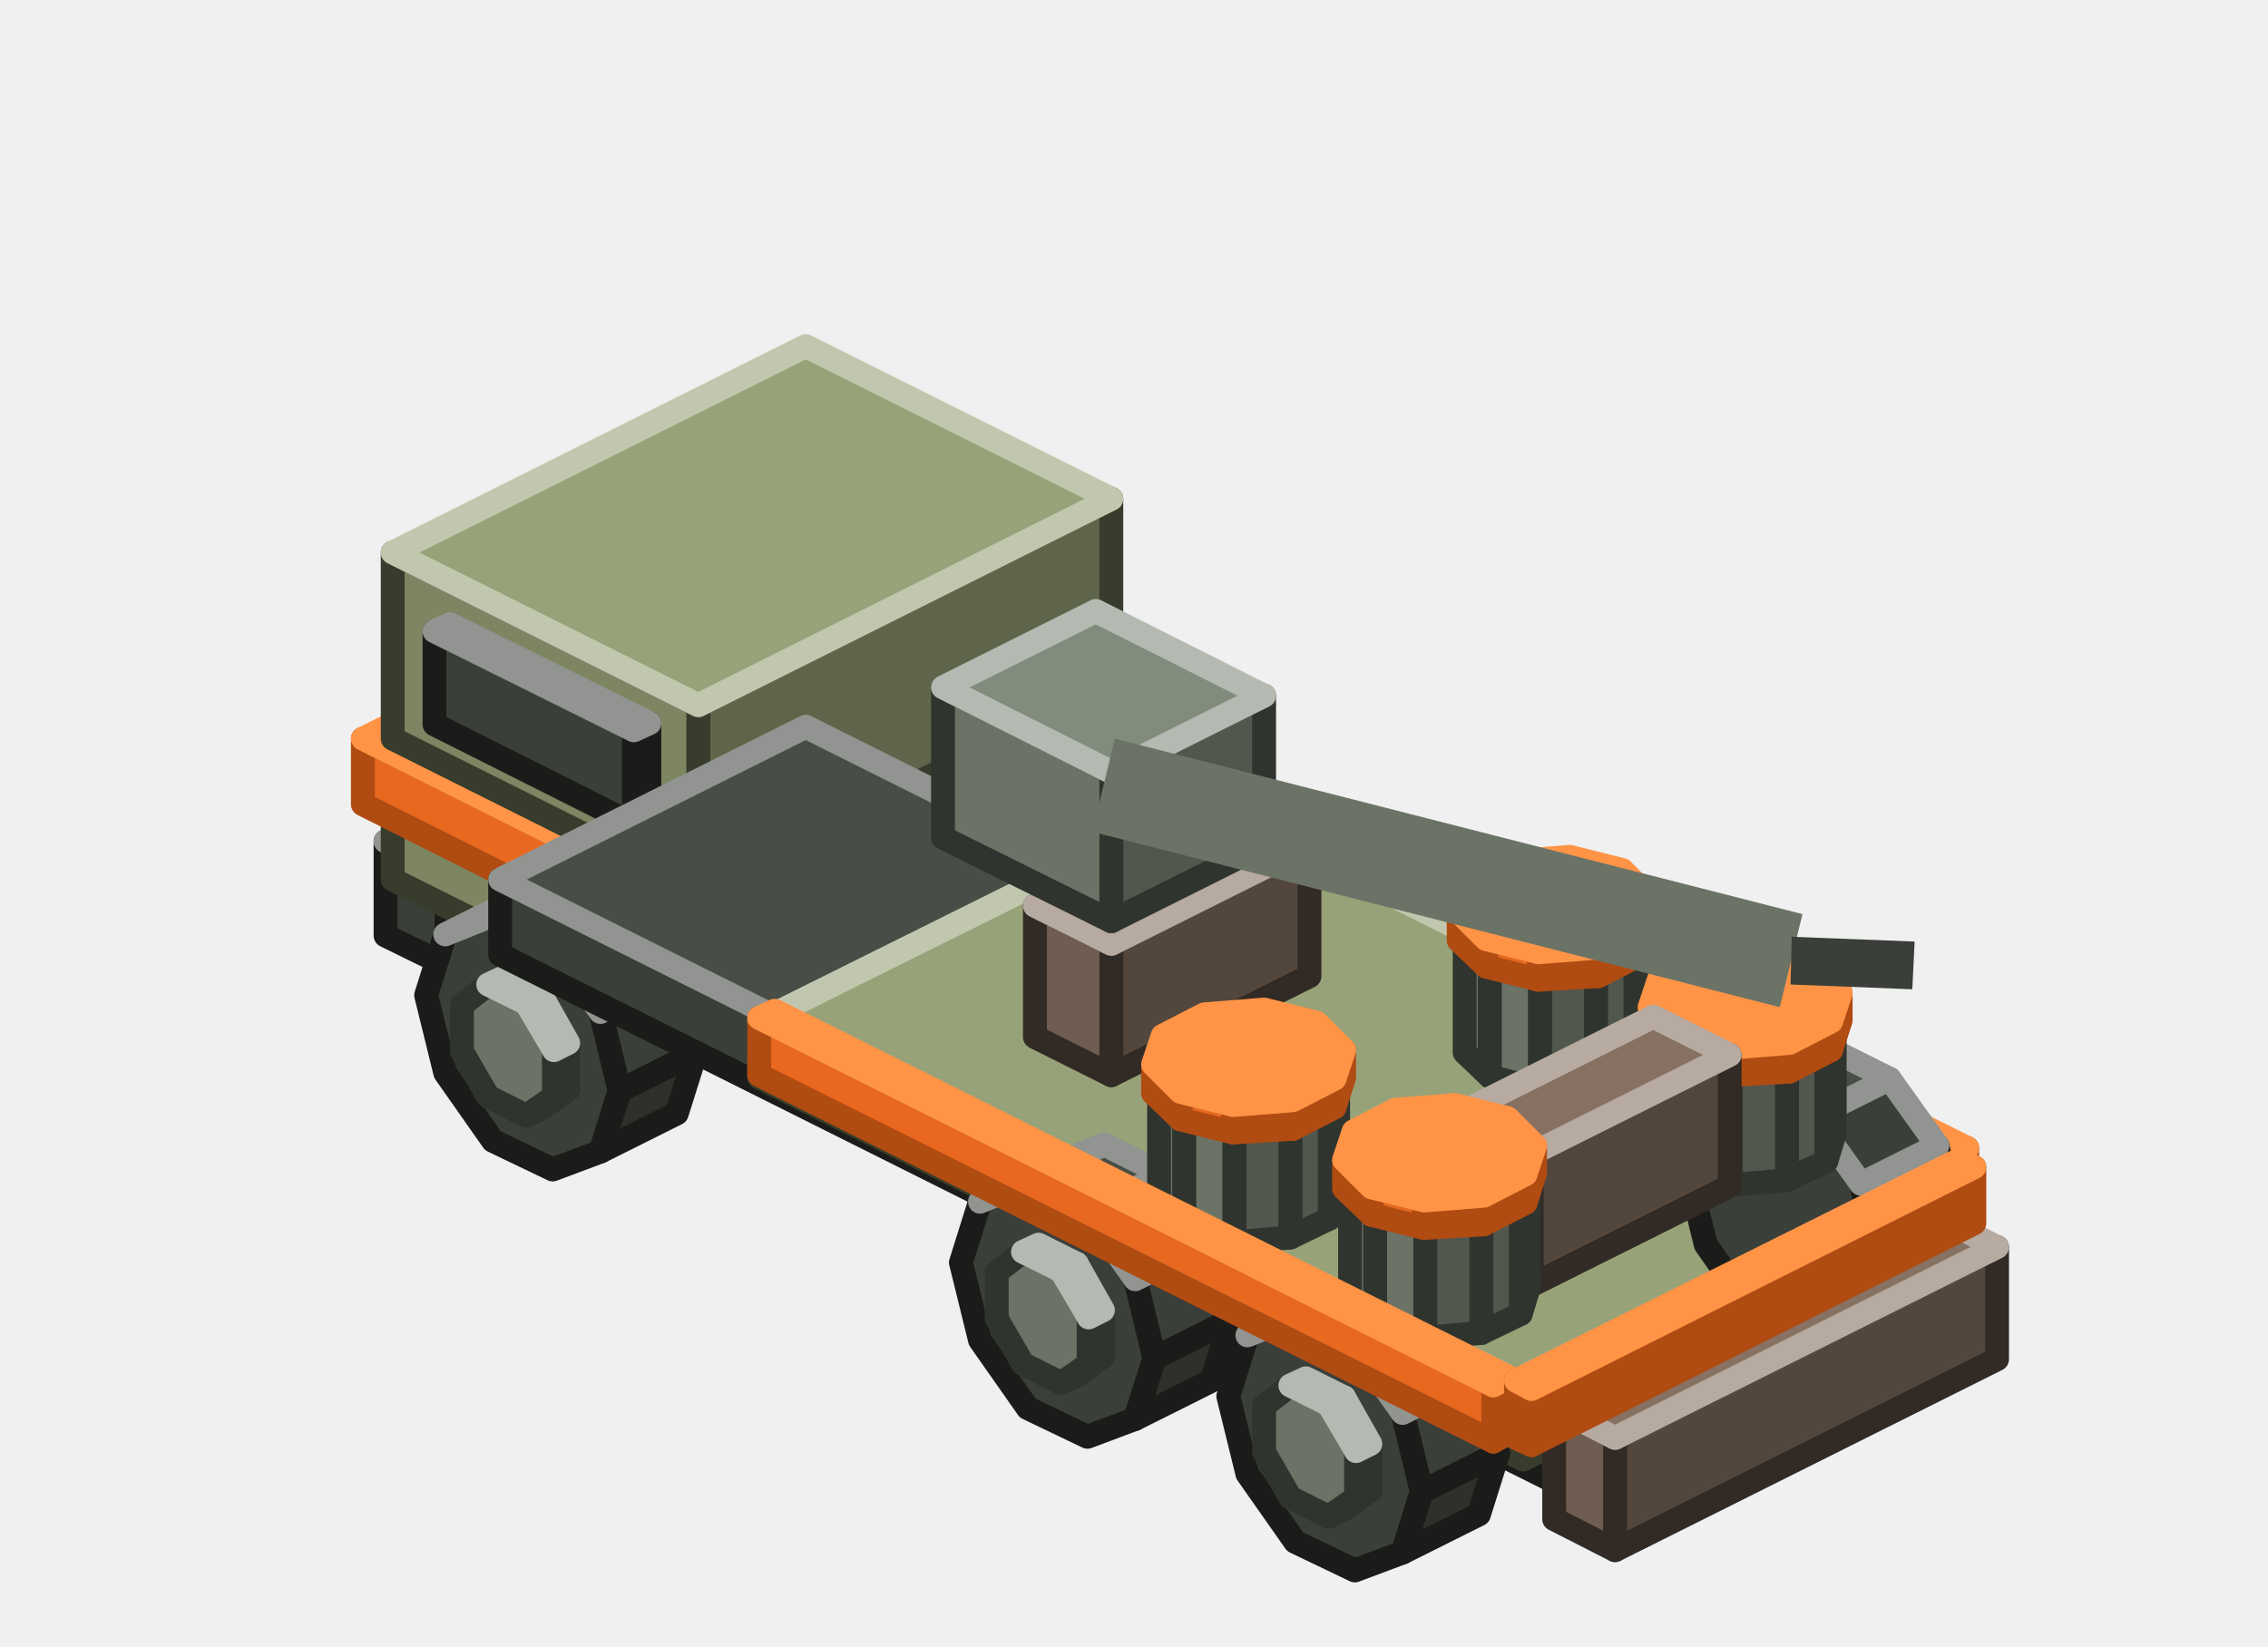
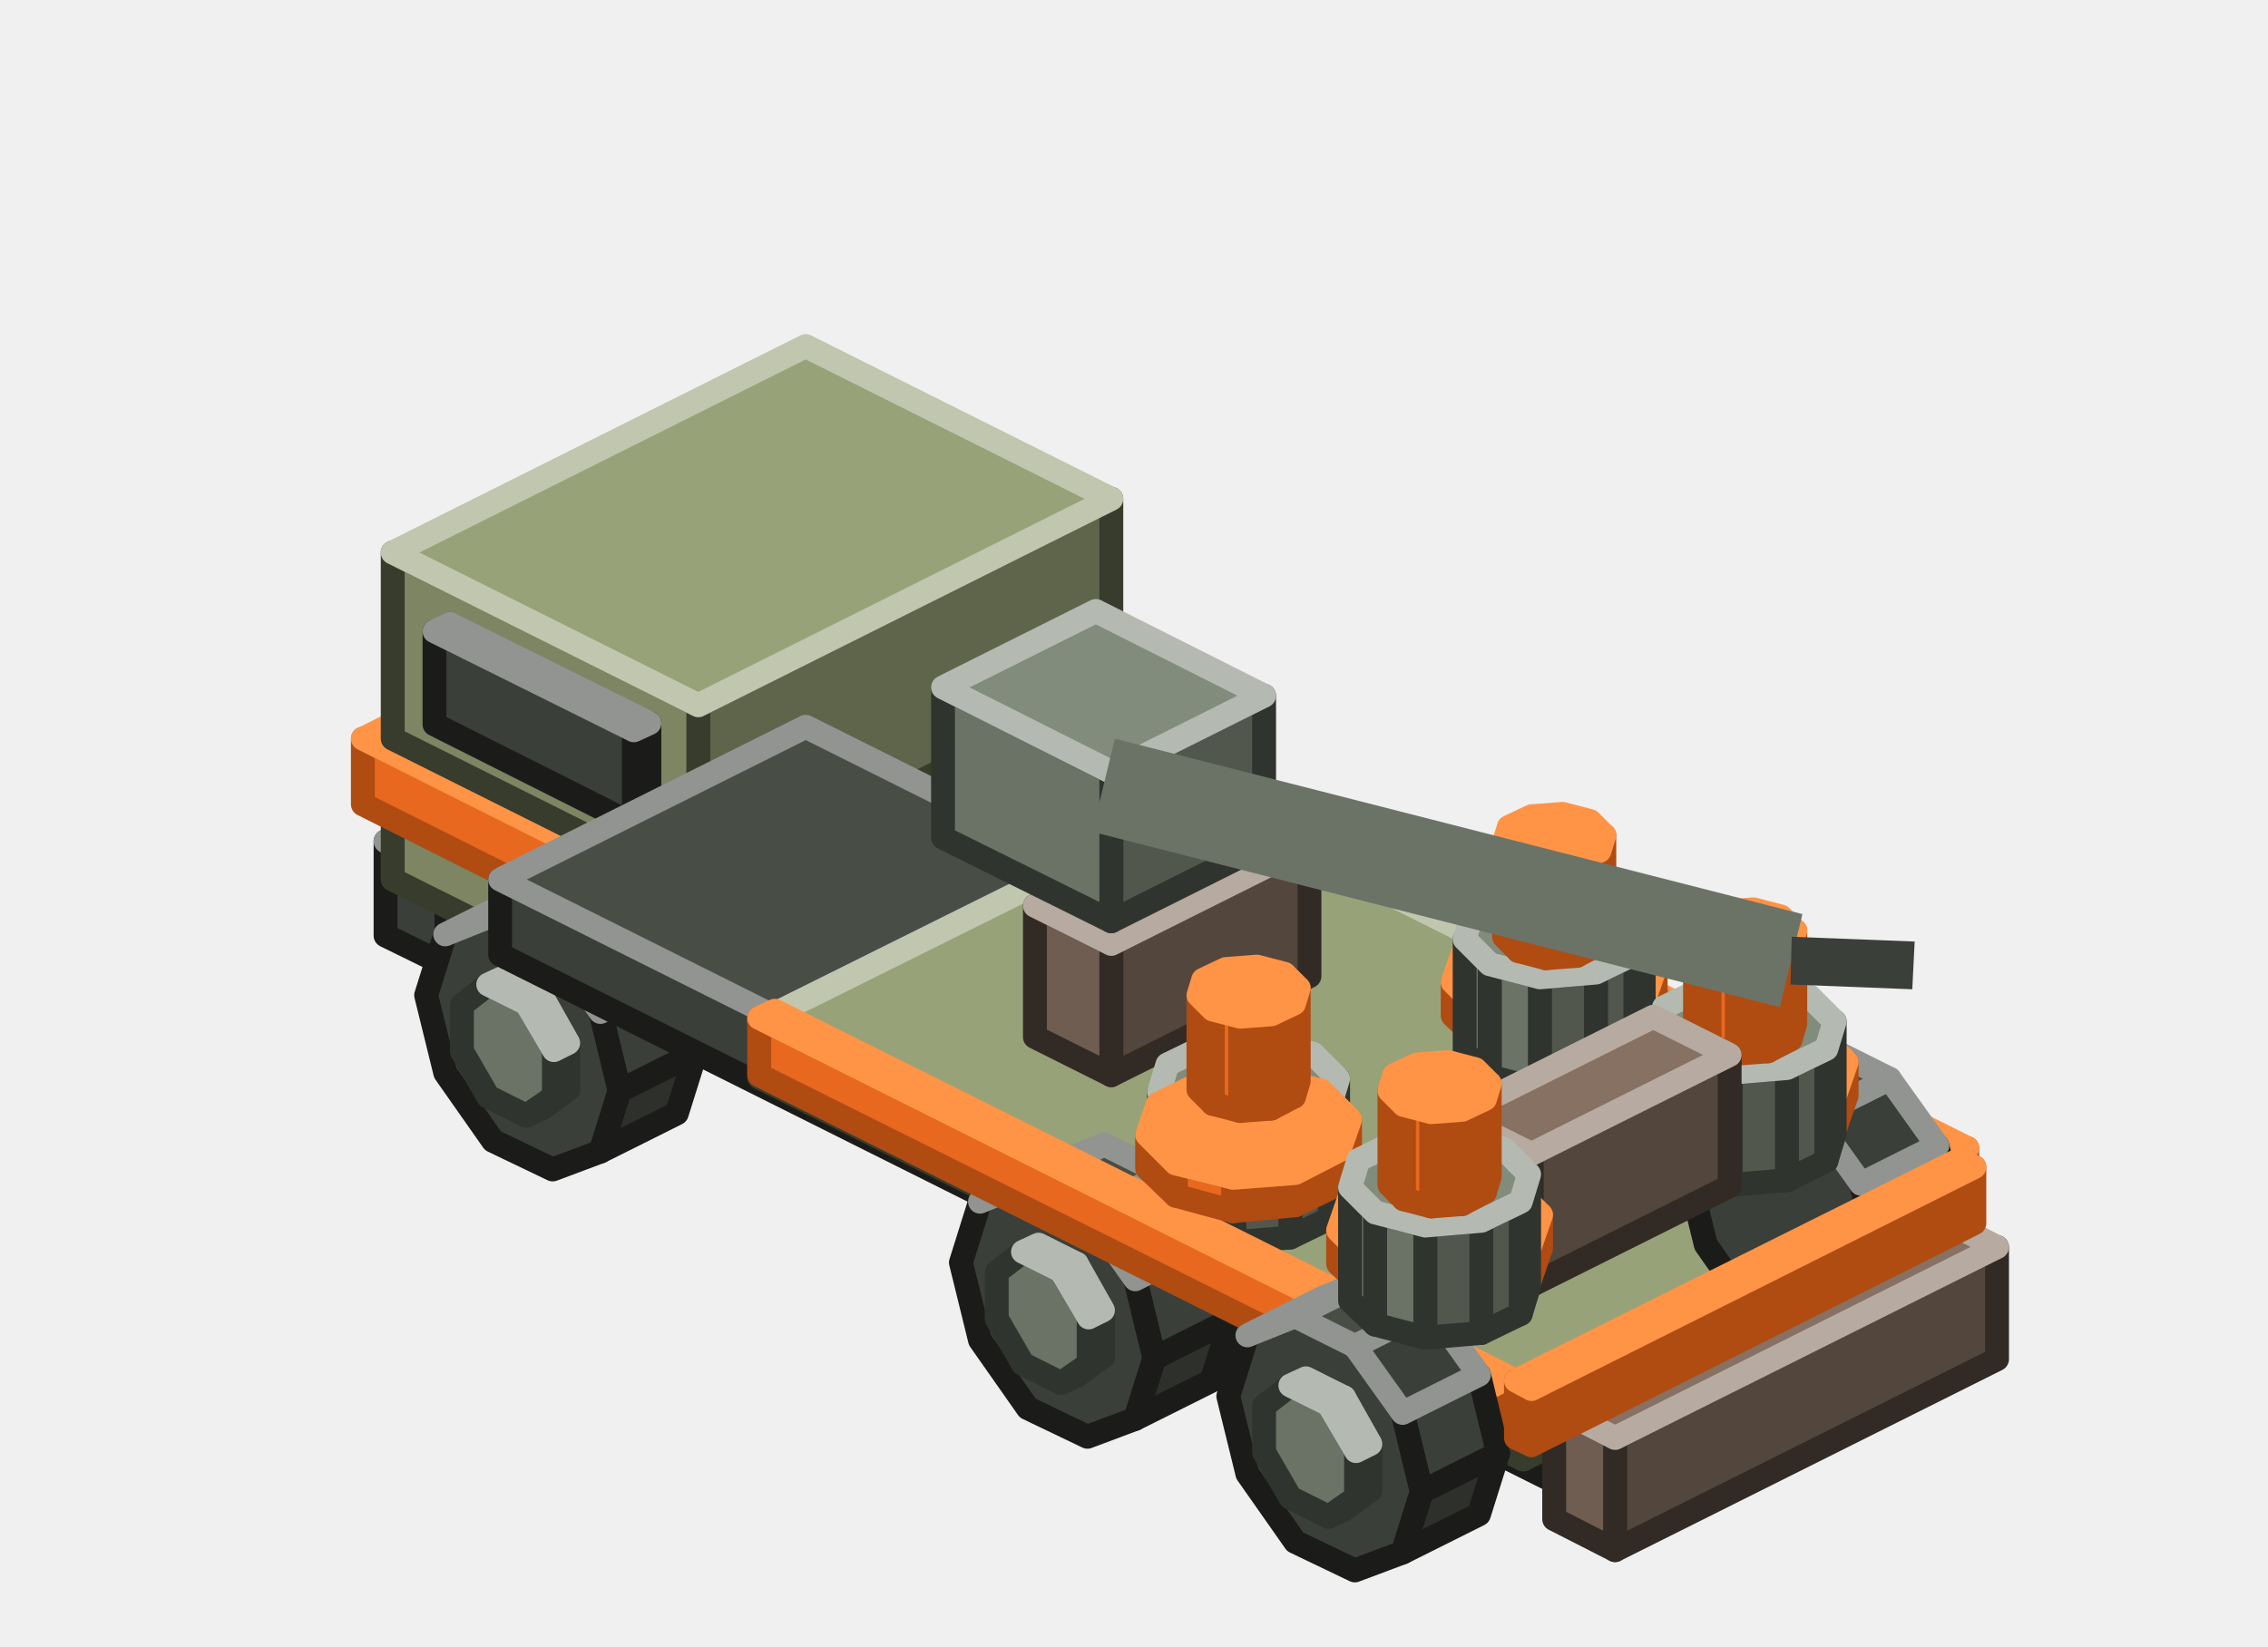
<svg xmlns="http://www.w3.org/2000/svg" width="190" height="138" viewBox="0 0 190 138">
  <g stroke-width="2" stroke-linejoin="round">
    <polygon points="90.2,70.5 92.4,68.9 93.7,68.2 91.5,69.9" fill="#51574D" stroke="#30342E" />
    <polygon points="92.4,68.9 92.4,65 93.7,64.3 93.7,68.2" fill="#51574D" stroke="#30342E" />
    <polygon points="87,59.5 84.8,61.1 84.8,65 87,68.9 90.2,70.5 92.4,68.9 92.4,65 90.2,61.1" fill="#6B7366" stroke="#30342E" />
    <polygon points="92.4,65 90.2,61.1 91.5,60.4 93.7,64.3" fill="#6B7366" stroke="#B4BAB1" />
    <polygon points="90.2,61.1 87,59.5 88.3,58.9 91.5,60.4" fill="#828C7C" stroke="#B4BAB1" />
    <polygon points="88.7,77.3 90.3,72.2 96.7,69 95.1,74.1" fill="#2D302B" stroke="#1B1C1A" />
    <polygon points="90.3,72.2 88.7,65.6 95.1,62.4 96.7,69" fill="#3B3F39" stroke="#1B1C1A" />
    <polygon points="79.7,57.5 75.7,59.1 74.1,64.2 75.7,70.7 79.7,76.4 84.7,78.8 88.7,77.3 90.3,72.2 88.7,65.6 84.7,60" fill="#3B3F39" stroke="#1B1C1A" />
    <polygon points="79.7,57.5 75.7,59.1 82.1,55.9 86.1,54.3" fill="#484D46" stroke="#919490" />
    <polygon points="88.7,65.6 84.7,60 91.1,56.8 95.1,62.4" fill="#3B3F39" stroke="#919490" />
    <polygon points="84.7,60 79.7,57.5 86.1,54.3 91.1,56.8" fill="#484D46" stroke="#919490" />
    <polygon points="69.4,64.9 37.4,80.9 37.4,73.1 69.4,57.1" fill="#2D302B" stroke="#1B1C1A" />
    <polygon points="37.4,80.9 32.3,78.4 32.3,70.5 37.4,73.1" fill="#3B3F39" stroke="#1B1C1A" />
    <polygon points="64.3,54.5 69.4,57.1 37.4,73.1 32.3,70.5" fill="#484D46" stroke="#919490" />
    <polygon points="135,92.9 137.2,91.3 138.5,90.6 136.3,92.3" fill="#51574D" stroke="#30342E" />
    <polygon points="137.2,91.3 137.2,87.4 138.5,86.7 138.5,90.6" fill="#51574D" stroke="#30342E" />
    <polygon points="131.8,81.9 129.6,83.5 129.6,87.4 131.8,91.3 135,92.9 137.2,91.3 137.2,87.4 135,83.5" fill="#6B7366" stroke="#30342E" />
    <polygon points="137.2,87.4 135,83.5 136.3,82.8 138.5,86.7" fill="#6B7366" stroke="#B4BAB1" />
    <polygon points="135,83.5 131.8,81.9 133.1,81.3 136.3,82.8" fill="#828C7C" stroke="#B4BAB1" />
    <polygon points="157.4,104.1 159.6,102.5 160.9,101.8 158.7,103.5" fill="#51574D" stroke="#30342E" />
    <polygon points="159.6,102.5 159.6,98.6 160.9,97.9 160.9,101.8" fill="#51574D" stroke="#30342E" />
    <polygon points="154.2,93.1 152,94.7 152,98.6 154.2,102.5 157.4,104.1 159.6,102.5 159.6,98.6 157.4,94.7" fill="#6B7366" stroke="#30342E" />
    <polygon points="159.6,98.6 157.4,94.7 158.7,94 160.9,97.9" fill="#6B7366" stroke="#B4BAB1" />
    <polygon points="157.4,94.7 154.2,93.1 155.5,92.5 158.7,94" fill="#828C7C" stroke="#B4BAB1" />
    <polygon points="164.8,100.9 163.5,101.6 163.5,96.9 164.8,96.2" fill="#B04B12" stroke="#B04B12" />
    <polygon points="163.5,101.6 102,70.9 102,66.1 163.5,96.9" fill="#E8681F" stroke="#B04B12" />
    <polygon points="103.3,65.5 164.8,96.2 163.5,96.9 102,66.1" fill="#FF9446" stroke="#FF9446" />
    <polygon points="89.6,50.8 88.3,51.5 88.3,43.6 89.6,43" fill="#2D302B" stroke="#1B1C1A" />
    <polygon points="88.3,51.5 71.6,43.1 71.6,35.3 88.3,43.6" fill="#3B3F39" stroke="#1B1C1A" />
    <polygon points="72.9,34.7 89.6,43 88.3,43.6 71.6,35.3" fill="#484D46" stroke="#919490" />
    <polygon points="64.3,43.9 36.1,58 36.1,48.6 64.3,34.5" fill="#2D302B" stroke="#1B1C1A" />
    <polygon points="36.1,58 34.8,57.3 34.8,47.9 36.1,48.6" fill="#3B3F39" stroke="#1B1C1A" />
    <polygon points="63,33.9 64.3,34.5 36.1,48.6 34.8,47.9" fill="#484D46" stroke="#919490" />
    <polygon points="93.1,69.2 58.5,86.5 58.5,80.2 93.1,62.9" fill="#5F654A" stroke="#383C2C" />
    <polygon points="58.5,86.5 32.9,73.7 32.9,67.4 58.5,80.2" fill="#7D8562" stroke="#383C2C" />
    <polygon points="67.5,50.1 93.1,62.9 58.5,80.2 32.9,67.4" fill="#98A278" stroke="#C1C7AE" />
    <polygon points="133.5,99.7 135.1,94.6 141.5,91.4 139.9,96.5" fill="#2D302B" stroke="#1B1C1A" />
    <polygon points="135.1,94.6 133.5,88 139.9,84.8 141.5,91.4" fill="#3B3F39" stroke="#1B1C1A" />
    <polygon points="124.5,79.9 120.5,81.5 118.9,86.6 120.5,93.1 124.5,98.8 129.5,101.2 133.5,99.7 135.1,94.6 133.5,88 129.5,82.4" fill="#3B3F39" stroke="#1B1C1A" />
    <polygon points="124.5,79.9 120.5,81.5 126.9,78.3 130.9,76.7" fill="#484D46" stroke="#919490" />
    <polygon points="133.5,88 129.5,82.4 135.9,79.2 139.9,84.8" fill="#3B3F39" stroke="#919490" />
    <polygon points="129.5,82.4 124.5,79.9 130.9,76.7 135.9,79.2" fill="#484D46" stroke="#919490" />
    <polygon points="95.6,62.9 58.5,81.5 58.5,76 95.6,57.5" fill="#B04B12" stroke="#B04B12" />
    <polygon points="58.5,81.5 30.4,67.4 30.4,61.9 58.5,76" fill="#E8681F" stroke="#B04B12" />
    <polygon points="67.5,43.4 95.6,57.5 58.5,76 30.4,61.9" fill="#FF9446" stroke="#FF9446" />
    <polygon points="69.7,34.6 44.1,47.4 44.1,45 69.7,32.2" fill="#C1B6A2" stroke="#736C60" />
    <polygon points="44.1,47.4 40.9,45.8 40.9,43.4 44.1,45" fill="#FFF1D6" stroke="#736C60" />
    <polygon points="66.5,30.6 69.7,32.2 44.1,45 40.9,43.4" fill="#FFFFFF" stroke="#FFFFFF" />
    <polygon points="93.1,57.5 58.5,74.7 58.5,59.1 93.1,41.8" fill="#5F654A" stroke="#383C2C" />
    <polygon points="58.5,74.7 32.9,61.9 32.9,46.3 58.5,59.1" fill="#7D8562" stroke="#383C2C" />
    <polygon points="67.5,29 93.1,41.8 58.5,59.1 32.9,46.3" fill="#98A278" stroke="#C1C7AE" />
    <polygon points="50.3,96.5 51.9,91.4 58.3,88.2 56.7,93.3" fill="#2D302B" stroke="#1B1C1A" />
    <polygon points="51.9,91.4 50.3,84.8 56.7,81.6 58.3,88.2" fill="#3B3F39" stroke="#1B1C1A" />
    <polygon points="41.3,76.7 37.3,78.3 35.7,83.4 37.3,89.9 41.3,95.6 46.3,98 50.3,96.5 51.9,91.4 50.3,84.8 46.3,79.2" fill="#3B3F39" stroke="#1B1C1A" />
    <polygon points="41.3,76.7 37.3,78.3 43.7,75.1 47.7,73.5" fill="#484D46" stroke="#919490" />
    <polygon points="50.3,84.8 46.3,79.2 52.7,76 56.7,81.6" fill="#3B3F39" stroke="#919490" />
    <polygon points="46.3,79.2 41.3,76.7 47.7,73.5 52.7,76" fill="#484D46" stroke="#919490" />
    <polygon points="44.1,93.5 46.4,91.9 47.6,91.3 45.4,92.9" fill="#51574D" stroke="#30342E" />
    <polygon points="46.4,91.9 46.4,88 47.6,87.4 47.6,91.3" fill="#51574D" stroke="#30342E" />
    <polygon points="40.9,82.5 38.7,84.2 38.7,88.1 40.9,91.9 44.1,93.5 46.4,91.9 46.4,88 44.1,84.1" fill="#6B7366" stroke="#30342E" />
    <polygon points="46.4,88 44.1,84.1 45.4,83.5 47.6,87.4" fill="#6B7366" stroke="#B4BAB1" />
    <polygon points="44.1,84.1 40.9,82.5 42.2,81.9 45.4,83.5" fill="#828C7C" stroke="#B4BAB1" />
    <polygon points="54.4,68.4 53.1,69.1 53.1,61.2 54.4,60.6" fill="#2D302B" stroke="#1B1C1A" />
    <polygon points="53.1,69.1 36.4,60.7 36.4,52.9 53.1,61.2" fill="#3B3F39" stroke="#1B1C1A" />
    <polygon points="37.7,52.3 54.4,60.6 53.1,61.2 36.4,52.9" fill="#484D46" stroke="#919490" />
    <polygon points="163.5,115.2 137.9,128 137.9,121.7 163.5,108.9" fill="#2D302B" stroke="#1B1C1A" />
    <polygon points="137.9,128 41.9,80 41.9,73.7 137.9,121.7" fill="#3B3F39" stroke="#1B1C1A" />
    <polygon points="67.5,60.9 163.5,108.9 137.9,121.7 41.9,73.7" fill="#484D46" stroke="#919490" />
    <polygon points="164.8,103.8 127.6,122.3 127.6,117.6 164.8,99.1" fill="#5F654A" stroke="#383C2C" />
    <polygon points="127.6,122.3 63.6,90.3 63.6,85.6 127.6,117.6" fill="#7D8562" stroke="#383C2C" />
    <polygon points="100.8,67.1 164.8,99.1 127.6,117.6 63.6,85.6" fill="#98A278" stroke="#C1C7AE" />
    <polygon points="109.7,81.8 93.1,90.1 93.1,79.1 109.7,70.8" fill="#53463C" stroke="#322A24" />
    <polygon points="93.1,90.1 86.7,86.9 86.7,75.9 93.1,79.1" fill="#6E5D50" stroke="#322A24" />
    <polygon points="103.3,67.6 109.7,70.8 93.1,79.1 86.7,75.9" fill="#867162" stroke="#B6AAA1" />
    <polygon points="105.9,70.8 93.1,77.2 93.1,64.7 105.9,58.3" fill="#51574D" stroke="#30342E" />
    <polygon points="93.1,77.2 79,70.2 79,57.6 93.1,64.7" fill="#6B7366" stroke="#30342E" />
    <polygon points="91.8,51.2 105.9,58.3 93.1,64.7 79,57.6" fill="#828C7C" stroke="#B4BAB1" />
+     <polygon points="138.7,83.8 137.8,86.4 137.8,83.6 138.7,81" fill="#B04B12" stroke="#B04B12" />
+     <polygon points="137.8,86.4 134.1,88.2 134.1,85.5 137.8,83.6" fill="#B04B12" stroke="#B04B12" />
+     <polygon points="134.1,88.2 128.9,88.7 128.9,85.9 134.1,85.5" fill="#B04B12" stroke="#B04B12" />
+     <polygon points="128.9,88.7 124.1,87.4 124.1,84.7 128.9,85.9" fill="#E8681F" stroke="#B04B12" />
+     <polygon points="124.1,87.4 121.7,85.1 121.7,82.3 124.1,84.7" fill="#E8681F" stroke="#B04B12" />
+     <polygon points="126.3,77.9 131.5,77.4 136.3,78.6 138.7,81 137.8,83.6 134.1,85.5 128.9,85.9 124.1,84.7 121.7,82.3 122.6,79.7" fill="#FF9446" stroke="#FF9446" />
    <polygon points="137.7,87 137,89.3 137,79.9 137.7,77.6" fill="#51574D" stroke="#30342E" />
    <polygon points="137,89.3 133.7,90.9 133.7,81.5 137,79.9" fill="#51574D" stroke="#30342E" />
    <polygon points="133.7,90.9 129,91.3 129,81.9 133.7,81.5" fill="#51574D" stroke="#30342E" />
    <polygon points="129,91.3 124.8,90.2 124.8,80.8 129,81.9" fill="#6B7366" stroke="#30342E" />
    <polygon points="124.8,90.2 122.7,88.2 122.7,78.7 124.8,80.8" fill="#6B7366" stroke="#30342E" />
    <polygon points="126.7,74.8 131.4,74.4 135.6,75.5 137.7,77.6 137,79.9 133.7,81.5 129,81.9 124.8,80.8 122.7,78.7 123.4,76.4" fill="#828C7C" stroke="#B4BAB1" />
    <polygon points="155.9,110.9 157.5,105.8 163.9,102.6 162.3,107.7" fill="#2D302B" stroke="#1B1C1A" />
    <polygon points="157.5,105.8 155.9,99.2 162.3,96 163.9,102.6" fill="#3B3F39" stroke="#1B1C1A" />
    <polygon points="146.9,91.1 142.9,92.7 141.3,97.8 142.9,104.3 146.9,110 151.9,112.4 155.9,110.9 157.5,105.8 155.9,99.2 151.9,93.6" fill="#3B3F39" stroke="#1B1C1A" />
    <polygon points="146.9,91.1 142.9,92.7 149.3,89.5 153.3,87.9" fill="#484D46" stroke="#919490" />
    <polygon points="155.9,99.2 151.9,93.6 158.3,90.4 162.3,96" fill="#3B3F39" stroke="#919490" />
    <polygon points="151.9,93.6 146.9,91.1 153.3,87.9 158.3,90.4" fill="#484D46" stroke="#919490" />
-     <polygon points="138.2,77.5 137.4,80 137.4,77.6 138.2,75.2" fill="#B04B12" stroke="#B04B12" />
-     <polygon points="137.4,80 133.9,81.8 133.9,79.4 137.4,77.6" fill="#B04B12" stroke="#B04B12" />
-     <polygon points="133.9,81.8 128.9,82.1 128.9,79.8 133.9,79.4" fill="#B04B12" stroke="#B04B12" />
-     <polygon points="128.9,82.1 124.5,81 124.5,78.7 128.9,79.8" fill="#E8681F" stroke="#B04B12" />
-     <polygon points="124.5,81 122.2,78.8 122.2,76.4 124.5,78.7" fill="#E8681F" stroke="#B04B12" />
-     <polygon points="126.5,72.2 131.5,71.8 135.9,72.9 138.2,75.2 137.4,77.6 133.9,79.4 128.9,79.8 124.5,78.7 122.2,76.4 123,74" fill="#FF9446" stroke="#FF9446" />
+     <polygon points="134.4,77.8 134,79.1 134,71.3 134.4,70" fill="#B04B12" stroke="#B04B12" />
+     <polygon points="134,79.1 132.1,80.1 132.1,72.2 134,71.3" fill="#B04B12" stroke="#B04B12" />
+     <polygon points="132.1,80.1 129.5,80.3 129.5,72.4 132.1,72.2" fill="#B04B12" stroke="#B04B12" />
+     <polygon points="129.5,80.3 127.2,79.7 127.2,71.8 129.5,72.4" fill="#E8681F" stroke="#B04B12" />
+     <polygon points="127.2,79.7 126,78.5 126,70.6 127.2,71.8" fill="#E8681F" stroke="#B04B12" />
+     <polygon points="128.3,68.4 130.9,68.2 133.2,68.8 134.4,70 134,71.3 132.1,72.2 129.5,72.4 127.2,71.8 126,70.6 126.4,69.3" fill="#FF9446" stroke="#FF9446" />
+     <polygon points="154.7,91.8 153.8,94.4 153.8,91.6 154.7,89" fill="#B04B12" stroke="#B04B12" />
+     <polygon points="153.8,94.4 150.1,96.2 150.1,93.5 153.8,91.6" fill="#B04B12" stroke="#B04B12" />
+     <polygon points="150.1,96.2 144.9,96.7 144.9,93.9 150.1,93.5" fill="#B04B12" stroke="#B04B12" />
+     <polygon points="144.9,96.7 140.1,95.4 140.1,92.7 144.9,93.9" fill="#E8681F" stroke="#B04B12" />
+     <polygon points="140.1,95.4 137.7,93.1 137.7,90.3 140.1,92.7" fill="#E8681F" stroke="#B04B12" />
+     <polygon points="142.3,85.9 147.5,85.4 152.3,86.6 154.7,89 153.8,91.6 150.1,93.5 144.9,93.9 140.1,92.7 137.7,90.3 138.6,87.7" fill="#FF9446" stroke="#FF9446" />
    <polygon points="153.7,95 153,97.3 153,87.9 153.7,85.6" fill="#51574D" stroke="#30342E" />
    <polygon points="153,97.3 149.7,98.9 149.7,89.5 153,87.9" fill="#51574D" stroke="#30342E" />
    <polygon points="149.7,98.9 145,99.3 145,89.9 149.7,89.5" fill="#51574D" stroke="#30342E" />
    <polygon points="145,99.3 140.8,98.2 140.8,88.8 145,89.9" fill="#6B7366" stroke="#30342E" />
    <polygon points="140.8,98.2 138.7,96.2 138.7,86.7 140.8,88.8" fill="#6B7366" stroke="#30342E" />
    <polygon points="142.7,82.8 147.4,82.4 151.6,83.5 153.7,85.6 153,87.9 149.7,89.5 145,89.9 140.8,88.8 138.7,86.7 139.4,84.4" fill="#828C7C" stroke="#B4BAB1" />
    <polygon points="95.1,118.9 96.7,113.8 103.1,110.6 101.5,115.7" fill="#2D302B" stroke="#1B1C1A" />
    <polygon points="96.7,113.8 95.1,107.2 101.5,104 103.1,110.6" fill="#3B3F39" stroke="#1B1C1A" />
    <polygon points="86.1,99.1 82.1,100.7 80.5,105.8 82.1,112.3 86.1,118 91.1,120.4 95.1,118.9 96.7,113.8 95.1,107.2 91.1,101.6" fill="#3B3F39" stroke="#1B1C1A" />
    <polygon points="86.1,99.1 82.1,100.7 88.5,97.5 92.5,95.9" fill="#484D46" stroke="#919490" />
    <polygon points="95.1,107.2 91.1,101.6 97.5,98.4 101.5,104" fill="#3B3F39" stroke="#919490" />
    <polygon points="91.1,101.6 86.1,99.1 92.5,95.9 97.5,98.4" fill="#484D46" stroke="#919490" />
-     <polygon points="154.2,85.5 153.4,88 153.4,85.6 154.2,83.2" fill="#B04B12" stroke="#B04B12" />
-     <polygon points="153.4,88 149.9,89.8 149.9,87.4 153.4,85.6" fill="#B04B12" stroke="#B04B12" />
-     <polygon points="149.9,89.8 144.9,90.1 144.9,87.8 149.9,87.4" fill="#B04B12" stroke="#B04B12" />
-     <polygon points="144.9,90.1 140.5,89 140.5,86.7 144.9,87.8" fill="#E8681F" stroke="#B04B12" />
-     <polygon points="140.5,89 138.2,86.8 138.2,84.4 140.5,86.7" fill="#E8681F" stroke="#B04B12" />
-     <polygon points="142.5,80.2 147.5,79.8 151.9,80.9 154.2,83.2 153.4,85.6 149.9,87.4 144.9,87.8 140.5,86.7 138.2,84.4 139,82" fill="#FF9446" stroke="#FF9446" />
    <polygon points="88.9,115.9 91.2,114.3 92.4,113.7 90.2,115.3" fill="#51574D" stroke="#30342E" />
    <polygon points="91.2,114.3 91.2,110.4 92.4,109.8 92.4,113.7" fill="#51574D" stroke="#30342E" />
    <polygon points="85.7,104.9 83.5,106.6 83.5,110.5 85.7,114.3 88.9,115.9 91.2,114.3 91.2,110.4 88.9,106.5" fill="#6B7366" stroke="#30342E" />
    <polygon points="91.2,110.4 88.9,106.5 90.2,105.9 92.4,109.8" fill="#6B7366" stroke="#B4BAB1" />
    <polygon points="88.9,106.5 85.7,104.9 87,104.3 90.2,105.9" fill="#828C7C" stroke="#B4BAB1" />
+     <polygon points="150.4,85.8 150,87.1 150,79.3 150.4,78" fill="#B04B12" stroke="#B04B12" />
+     <polygon points="150,87.1 148.1,88.1 148.1,80.2 150,79.3" fill="#B04B12" stroke="#B04B12" />
+     <polygon points="148.1,88.1 145.5,88.3 145.5,80.4 148.1,80.2" fill="#B04B12" stroke="#B04B12" />
+     <polygon points="145.5,88.3 143.2,87.7 143.2,79.8 145.5,80.4" fill="#E8681F" stroke="#B04B12" />
+     <polygon points="143.2,87.7 142,86.5 142,78.6 143.2,79.8" fill="#E8681F" stroke="#B04B12" />
+     <polygon points="144.3,76.4 146.9,76.2 149.2,76.8 150.4,78 150,79.3 148.1,80.2 145.5,80.4 143.2,79.8 142,78.6 142.4,77.3" fill="#FF9446" stroke="#FF9446" />
    <polygon points="112.1,99.8 111.4,102.1 111.4,92.7 112.1,90.4" fill="#51574D" stroke="#30342E" />
    <polygon points="111.4,102.1 108.1,103.7 108.1,94.3 111.4,92.7" fill="#51574D" stroke="#30342E" />
    <polygon points="108.1,103.7 103.4,104.1 103.4,94.7 108.1,94.3" fill="#51574D" stroke="#30342E" />
    <polygon points="103.4,104.1 99.2,103 99.2,93.6 103.4,94.7" fill="#6B7366" stroke="#30342E" />
    <polygon points="99.2,103 97.1,101 97.1,91.5 99.2,93.6" fill="#6B7366" stroke="#30342E" />
    <polygon points="101.1,87.6 105.8,87.2 110,88.3 112.1,90.4 111.4,92.7 108.1,94.3 103.4,94.7 99.2,93.6 97.1,91.5 97.8,89.2" fill="#828C7C" stroke="#B4BAB1" />
    <polygon points="93.4,61.9 151,76.6 149.1,84.4 91.5,69.7" fill="#6B7366" />
-     <polygon points="112.6,90.3 111.8,92.8 111.8,90.4 112.6,88" fill="#B04B12" stroke="#B04B12" />
-     <polygon points="111.8,92.8 108.3,94.6 108.3,92.2 111.8,90.4" fill="#B04B12" stroke="#B04B12" />
-     <polygon points="108.3,94.6 103.3,94.9 103.3,92.6 108.3,92.2" fill="#B04B12" stroke="#B04B12" />
-     <polygon points="103.3,94.9 98.9,93.8 98.9,91.5 103.3,92.6" fill="#E8681F" stroke="#B04B12" />
-     <polygon points="98.9,93.8 96.6,91.6 96.6,89.2 98.9,91.5" fill="#E8681F" stroke="#B04B12" />
-     <polygon points="100.9,85 105.9,84.6 110.3,85.7 112.6,88 111.8,90.4 108.3,92.2 103.3,92.6 98.9,91.5 96.6,89.2 97.4,86.8" fill="#FF9446" stroke="#FF9446" />
+     <polygon points="167.3,113.9 135.3,129.9 135.3,120.5 167.3,104.5" fill="#53463C" stroke="#322A24" />
+     <polygon points="135.3,129.9 130.2,127.3 130.2,117.9 135.3,120.5" fill="#6E5D50" stroke="#322A24" />
+     <polygon points="162.2,101.9 167.3,104.5 135.3,120.5 130.2,117.9" fill="#867162" stroke="#B6AAA1" />
+     <polygon points="126.4,120.1 125.1,120.8 125.1,116.1 126.4,115.4" fill="#B04B12" stroke="#B04B12" />
+     <polygon points="125.1,120.8 63.6,90.1 63.6,85.3 125.1,116.1" fill="#E8681F" stroke="#B04B12" />
+     <polygon points="64.9,84.7 126.4,115.4 125.1,116.1 63.6,85.3" fill="#FF9446" stroke="#FF9446" />
+     <polygon points="113.1,96.6 112.2,99.2 112.2,96.4 113.1,93.8" fill="#B04B12" stroke="#B04B12" />
+     <polygon points="112.2,99.2 108.5,101 108.5,98.3 112.2,96.4" fill="#B04B12" stroke="#B04B12" />
+     <polygon points="108.5,101 103.3,101.5 103.3,98.7 108.5,98.3" fill="#B04B12" stroke="#B04B12" />
+     <polygon points="103.3,101.5 98.5,100.2 98.5,97.5 103.3,98.7" fill="#E8681F" stroke="#B04B12" />
+     <polygon points="98.5,100.2 96.1,97.9 96.1,95.1 98.5,97.5" fill="#E8681F" stroke="#B04B12" />
+     <polygon points="100.7,90.7 105.9,90.2 110.7,91.4 113.1,93.8 112.2,96.4 108.5,98.3 103.3,98.7 98.5,97.5 96.1,95.1 97,92.5" fill="#FF9446" stroke="#FF9446" />
    <polygon points="144.9,99.4 128.3,107.7 128.3,96.7 144.9,88.4" fill="#53463C" stroke="#322A24" />
    <polygon points="128.3,107.7 121.9,104.5 121.9,93.5 128.3,96.7" fill="#6E5D50" stroke="#322A24" />
    <polygon points="138.5,85.2 144.9,88.4 128.3,96.7 121.9,93.5" fill="#867162" stroke="#B6AAA1" />
-     <polygon points="167.3,113.9 135.3,129.9 135.3,120.5 167.3,104.5" fill="#53463C" stroke="#322A24" />
-     <polygon points="135.3,129.9 130.2,127.3 130.2,117.9 135.3,120.5" fill="#6E5D50" stroke="#322A24" />
-     <polygon points="162.2,101.9 167.3,104.5 135.3,120.5 130.2,117.9" fill="#867162" stroke="#B6AAA1" />
+     <polygon points="108.8,90.6 108.4,91.9 108.4,84.1 108.8,82.8" fill="#B04B12" stroke="#B04B12" />
+     <polygon points="108.4,91.9 106.5,92.9 106.5,85 108.4,84.1" fill="#B04B12" stroke="#B04B12" />
+     <polygon points="106.5,92.9 103.9,93.1 103.9,85.2 106.5,85" fill="#B04B12" stroke="#B04B12" />
+     <polygon points="103.9,93.1 101.6,92.5 101.6,84.6 103.9,85.2" fill="#E8681F" stroke="#B04B12" />
+     <polygon points="101.6,92.5 100.4,91.3 100.4,83.4 101.6,84.6" fill="#E8681F" stroke="#B04B12" />
+     <polygon points="102.7,81.2 105.3,81 107.6,81.6 108.8,82.8 108.4,84.1 106.5,85 103.9,85.2 101.6,84.6 100.4,83.4 100.8,82.1" fill="#FF9446" stroke="#FF9446" />
    <polygon points="117.5,130.1 119.1,125 125.5,121.8 123.9,126.9" fill="#2D302B" stroke="#1B1C1A" />
    <polygon points="119.1,125 117.5,118.4 123.9,115.2 125.5,121.8" fill="#3B3F39" stroke="#1B1C1A" />
    <polygon points="108.5,110.3 104.5,111.9 102.9,117 104.5,123.5 108.5,129.2 113.5,131.6 117.5,130.1 119.1,125 117.5,118.4 113.5,112.8" fill="#3B3F39" stroke="#1B1C1A" />
    <polygon points="108.5,110.3 104.5,111.9 110.9,108.7 114.9,107.1" fill="#484D46" stroke="#919490" />
    <polygon points="117.5,118.4 113.5,112.8 119.9,109.6 123.9,115.2" fill="#3B3F39" stroke="#919490" />
    <polygon points="113.5,112.8 108.5,110.3 114.9,107.1 119.9,109.6" fill="#484D46" stroke="#919490" />
+     <polygon points="129.1,104.6 128.2,107.2 128.2,104.4 129.1,101.8" fill="#B04B12" stroke="#B04B12" />
+     <polygon points="128.2,107.2 124.5,109 124.5,106.3 128.2,104.4" fill="#B04B12" stroke="#B04B12" />
+     <polygon points="124.5,109 119.3,109.5 119.3,106.7 124.5,106.3" fill="#B04B12" stroke="#B04B12" />
+     <polygon points="119.3,109.5 114.5,108.2 114.5,105.5 119.3,106.7" fill="#E8681F" stroke="#B04B12" />
+     <polygon points="114.5,108.2 112.1,105.9 112.1,103.1 114.5,105.5" fill="#E8681F" stroke="#B04B12" />
+     <polygon points="116.7,98.7 121.9,98.2 126.7,99.4 129.1,101.8 128.2,104.4 124.5,106.3 119.3,106.7 114.5,105.5 112.1,103.1 113,100.5" fill="#FF9446" stroke="#FF9446" />
    <polygon points="128.1,107.8 127.4,110.1 127.4,100.7 128.1,98.4" fill="#51574D" stroke="#30342E" />
    <polygon points="127.4,110.1 124.1,111.7 124.1,102.3 127.4,100.7" fill="#51574D" stroke="#30342E" />
    <polygon points="124.1,111.7 119.4,112.1 119.4,102.7 124.1,102.3" fill="#51574D" stroke="#30342E" />
    <polygon points="119.4,112.1 115.2,111 115.2,101.6 119.4,102.7" fill="#6B7366" stroke="#30342E" />
    <polygon points="115.2,111 113.1,109 113.1,99.5 115.2,101.6" fill="#6B7366" stroke="#30342E" />
    <polygon points="117.1,95.6 121.8,95.2 126,96.3 128.1,98.4 127.4,100.7 124.1,102.3 119.4,102.7 115.2,101.6 113.1,99.5 113.8,97.2" fill="#828C7C" stroke="#B4BAB1" />
-     <polygon points="126.4,120.1 125.1,120.8 125.1,116.1 126.4,115.4" fill="#B04B12" stroke="#B04B12" />
-     <polygon points="125.1,120.8 63.6,90.1 63.6,85.3 125.1,116.1" fill="#E8681F" stroke="#B04B12" />
-     <polygon points="64.9,84.7 126.4,115.4 125.1,116.1 63.6,85.3" fill="#FF9446" stroke="#FF9446" />
    <polygon points="165.4,102.5 128.3,121.1 128.3,116.4 165.4,97.8" fill="#B04B12" stroke="#B04B12" />
    <polygon points="128.3,121.1 127,120.5 127,115.7 128.3,116.4" fill="#E8681F" stroke="#B04B12" />
    <polygon points="164.1,97.2 165.4,97.8 128.3,116.4 127,115.7" fill="#FF9446" stroke="#FF9446" />
    <polygon points="111.3,127.1 113.6,125.5 114.8,124.9 112.6,126.5" fill="#51574D" stroke="#30342E" />
    <polygon points="113.6,125.5 113.6,121.6 114.8,121 114.8,124.9" fill="#51574D" stroke="#30342E" />
    <polygon points="108.1,116.1 105.9,117.8 105.9,121.7 108.1,125.5 111.3,127.1 113.6,125.5 113.6,121.6 111.3,117.7" fill="#6B7366" stroke="#30342E" />
    <polygon points="113.6,121.6 111.3,117.7 112.6,117.1 114.8,121" fill="#6B7366" stroke="#B4BAB1" />
    <polygon points="111.3,117.7 108.1,116.1 109.4,115.5 112.6,117.1" fill="#828C7C" stroke="#B4BAB1" />
-     <polygon points="128.6,98.3 127.8,100.8 127.8,98.4 128.6,96" fill="#B04B12" stroke="#B04B12" />
-     <polygon points="127.8,100.8 124.3,102.6 124.3,100.2 127.8,98.4" fill="#B04B12" stroke="#B04B12" />
-     <polygon points="124.3,102.6 119.3,102.9 119.3,100.6 124.3,100.2" fill="#B04B12" stroke="#B04B12" />
-     <polygon points="119.3,102.9 114.9,101.8 114.9,99.5 119.3,100.6" fill="#E8681F" stroke="#B04B12" />
-     <polygon points="114.9,101.8 112.6,99.6 112.6,97.2 114.9,99.5" fill="#E8681F" stroke="#B04B12" />
-     <polygon points="116.9,93 121.9,92.6 126.3,93.7 128.6,96 127.8,98.4 124.3,100.2 119.3,100.6 114.9,99.5 112.6,97.2 113.4,94.8" fill="#FF9446" stroke="#FF9446" />
+     <polygon points="124.8,98.6 124.4,99.9 124.4,92.1 124.8,90.8" fill="#B04B12" stroke="#B04B12" />
+     <polygon points="124.4,99.9 122.5,100.9 122.5,93 124.4,92.1" fill="#B04B12" stroke="#B04B12" />
+     <polygon points="122.5,100.9 119.9,101.1 119.9,93.2 122.5,93" fill="#B04B12" stroke="#B04B12" />
+     <polygon points="119.9,101.1 117.6,100.5 117.6,92.6 119.9,93.2" fill="#E8681F" stroke="#B04B12" />
+     <polygon points="117.6,100.5 116.4,99.3 116.4,91.4 117.6,92.6" fill="#E8681F" stroke="#B04B12" />
+     <polygon points="118.7,89.2 121.3,89 123.6,89.6 124.8,90.8 124.4,92.1 122.5,93 119.9,93.2 117.6,92.6 116.4,91.4 116.8,90.1" fill="#FF9446" stroke="#FF9446" />
    <polygon points="150.1,78.5 160.4,78.9 160.2,82.9 150,82.5" fill="#3B3F39" />
  </g>
</svg>
